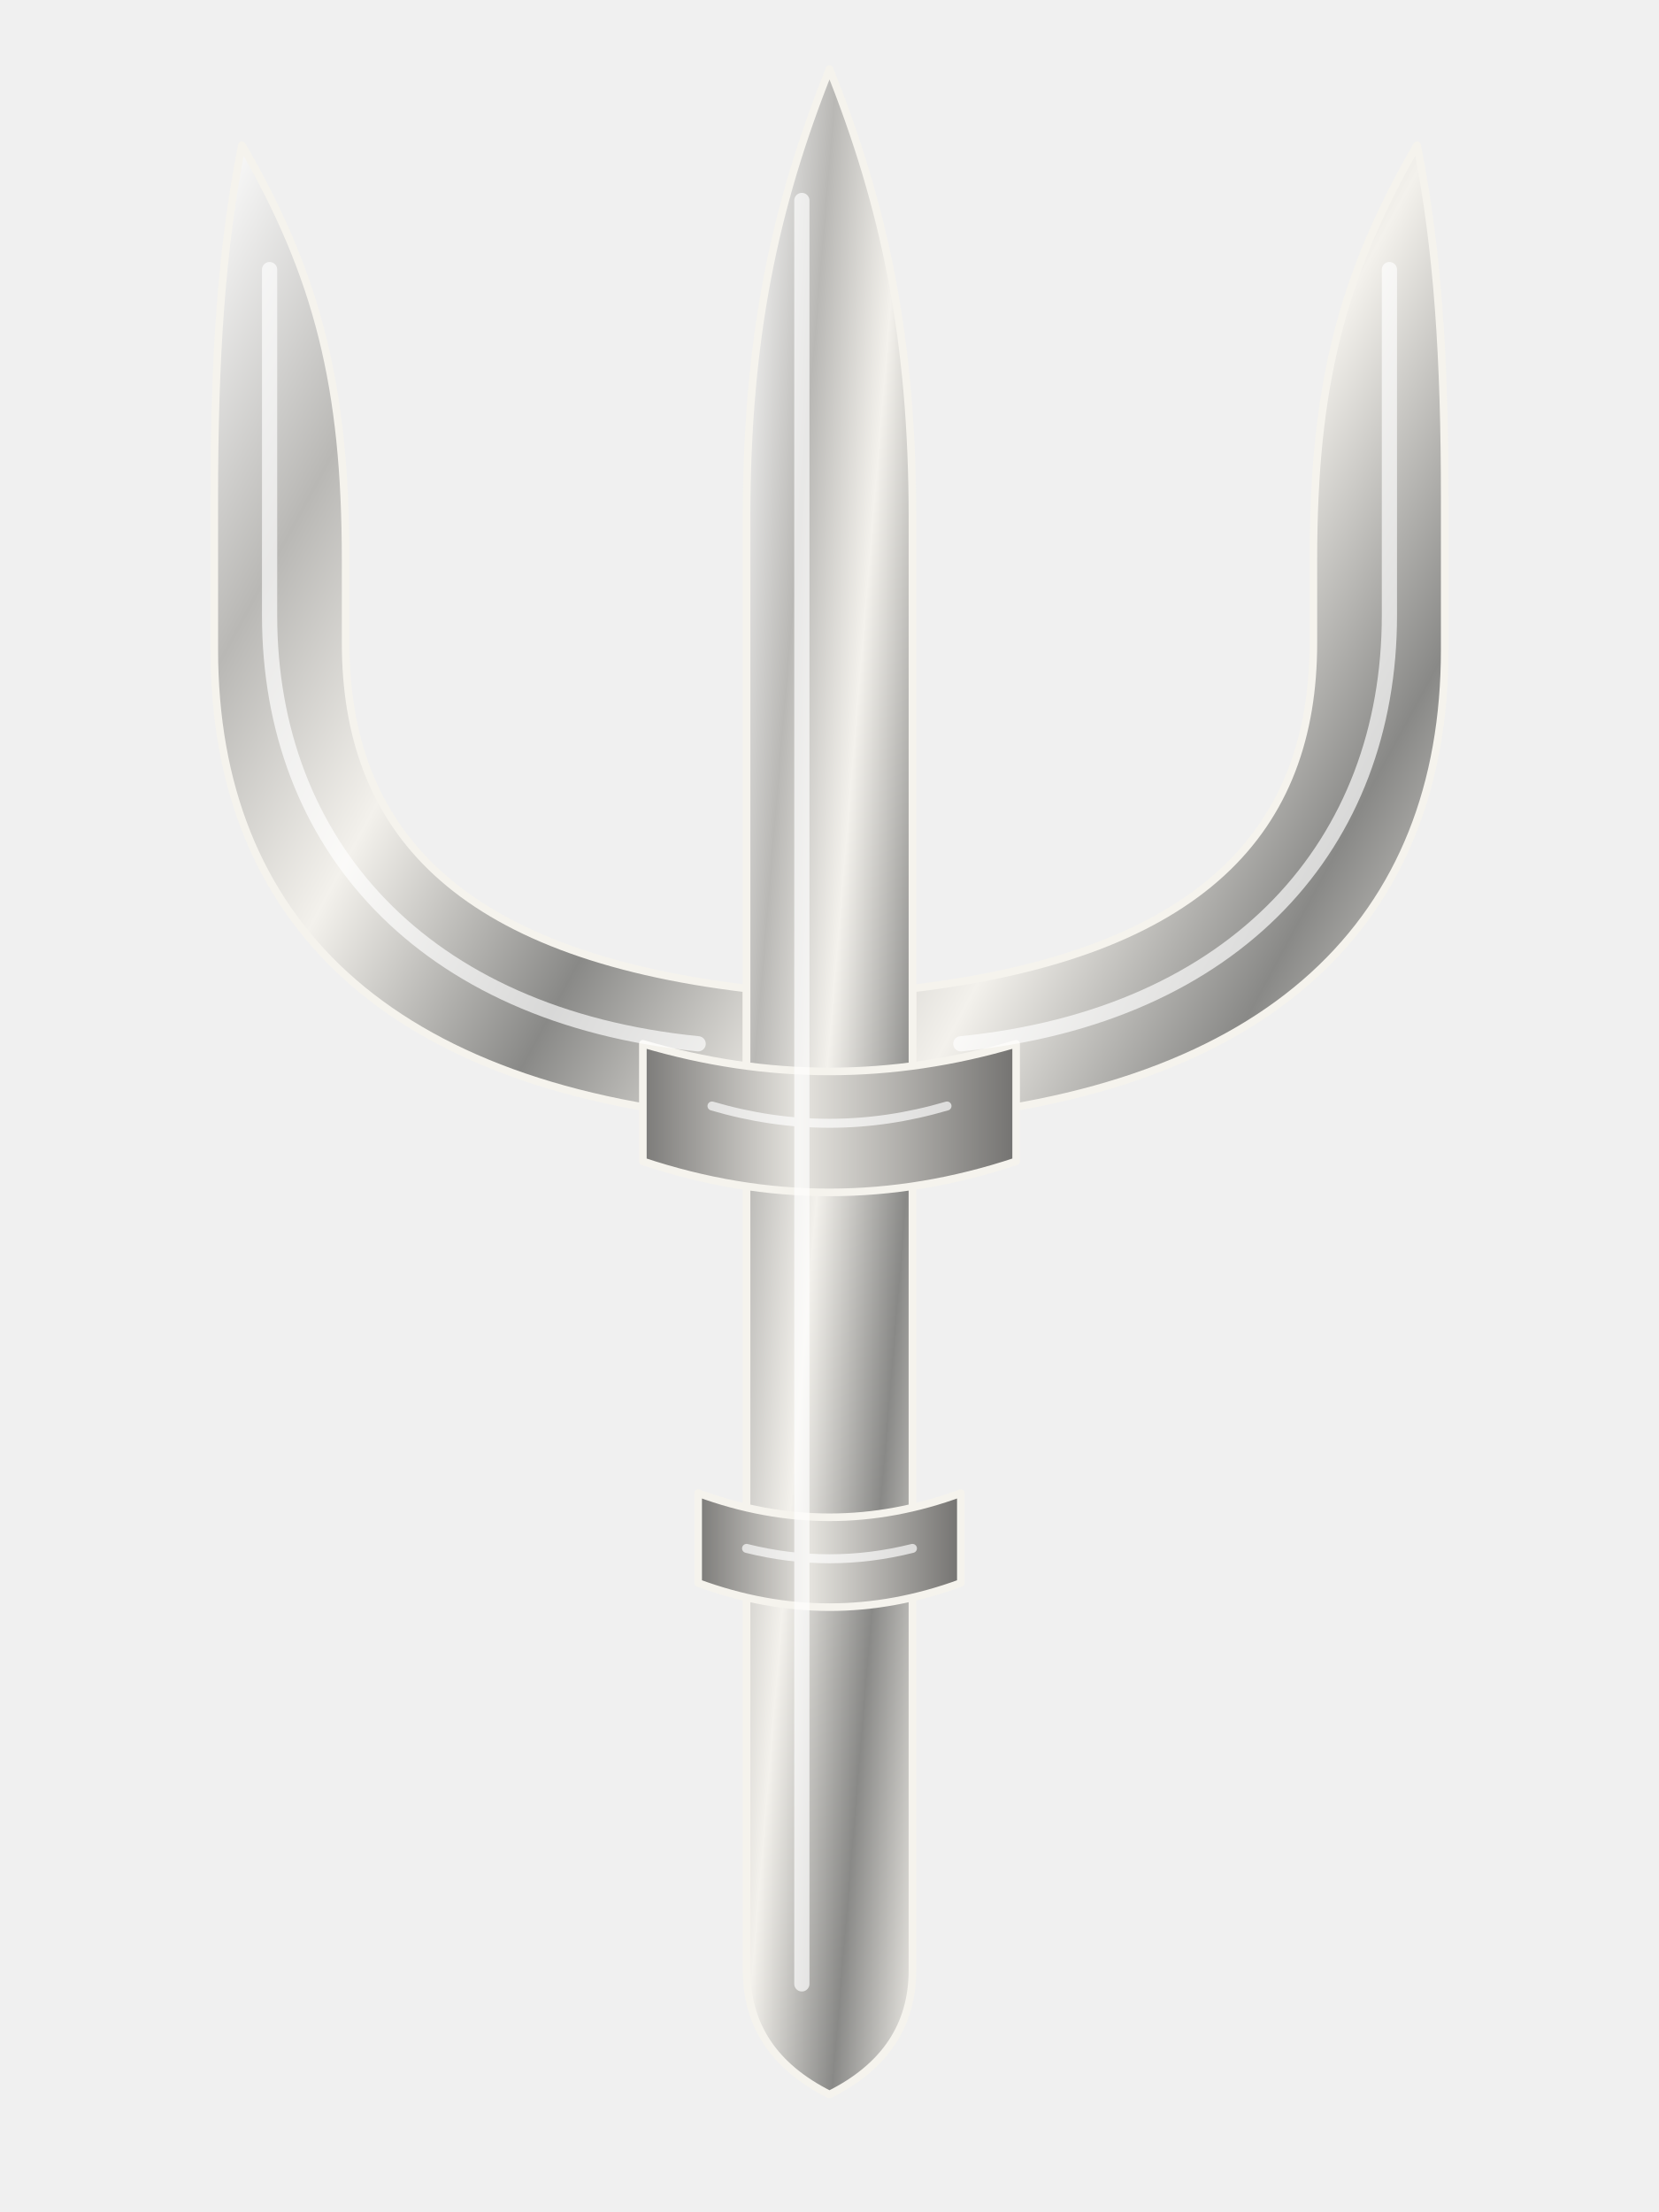
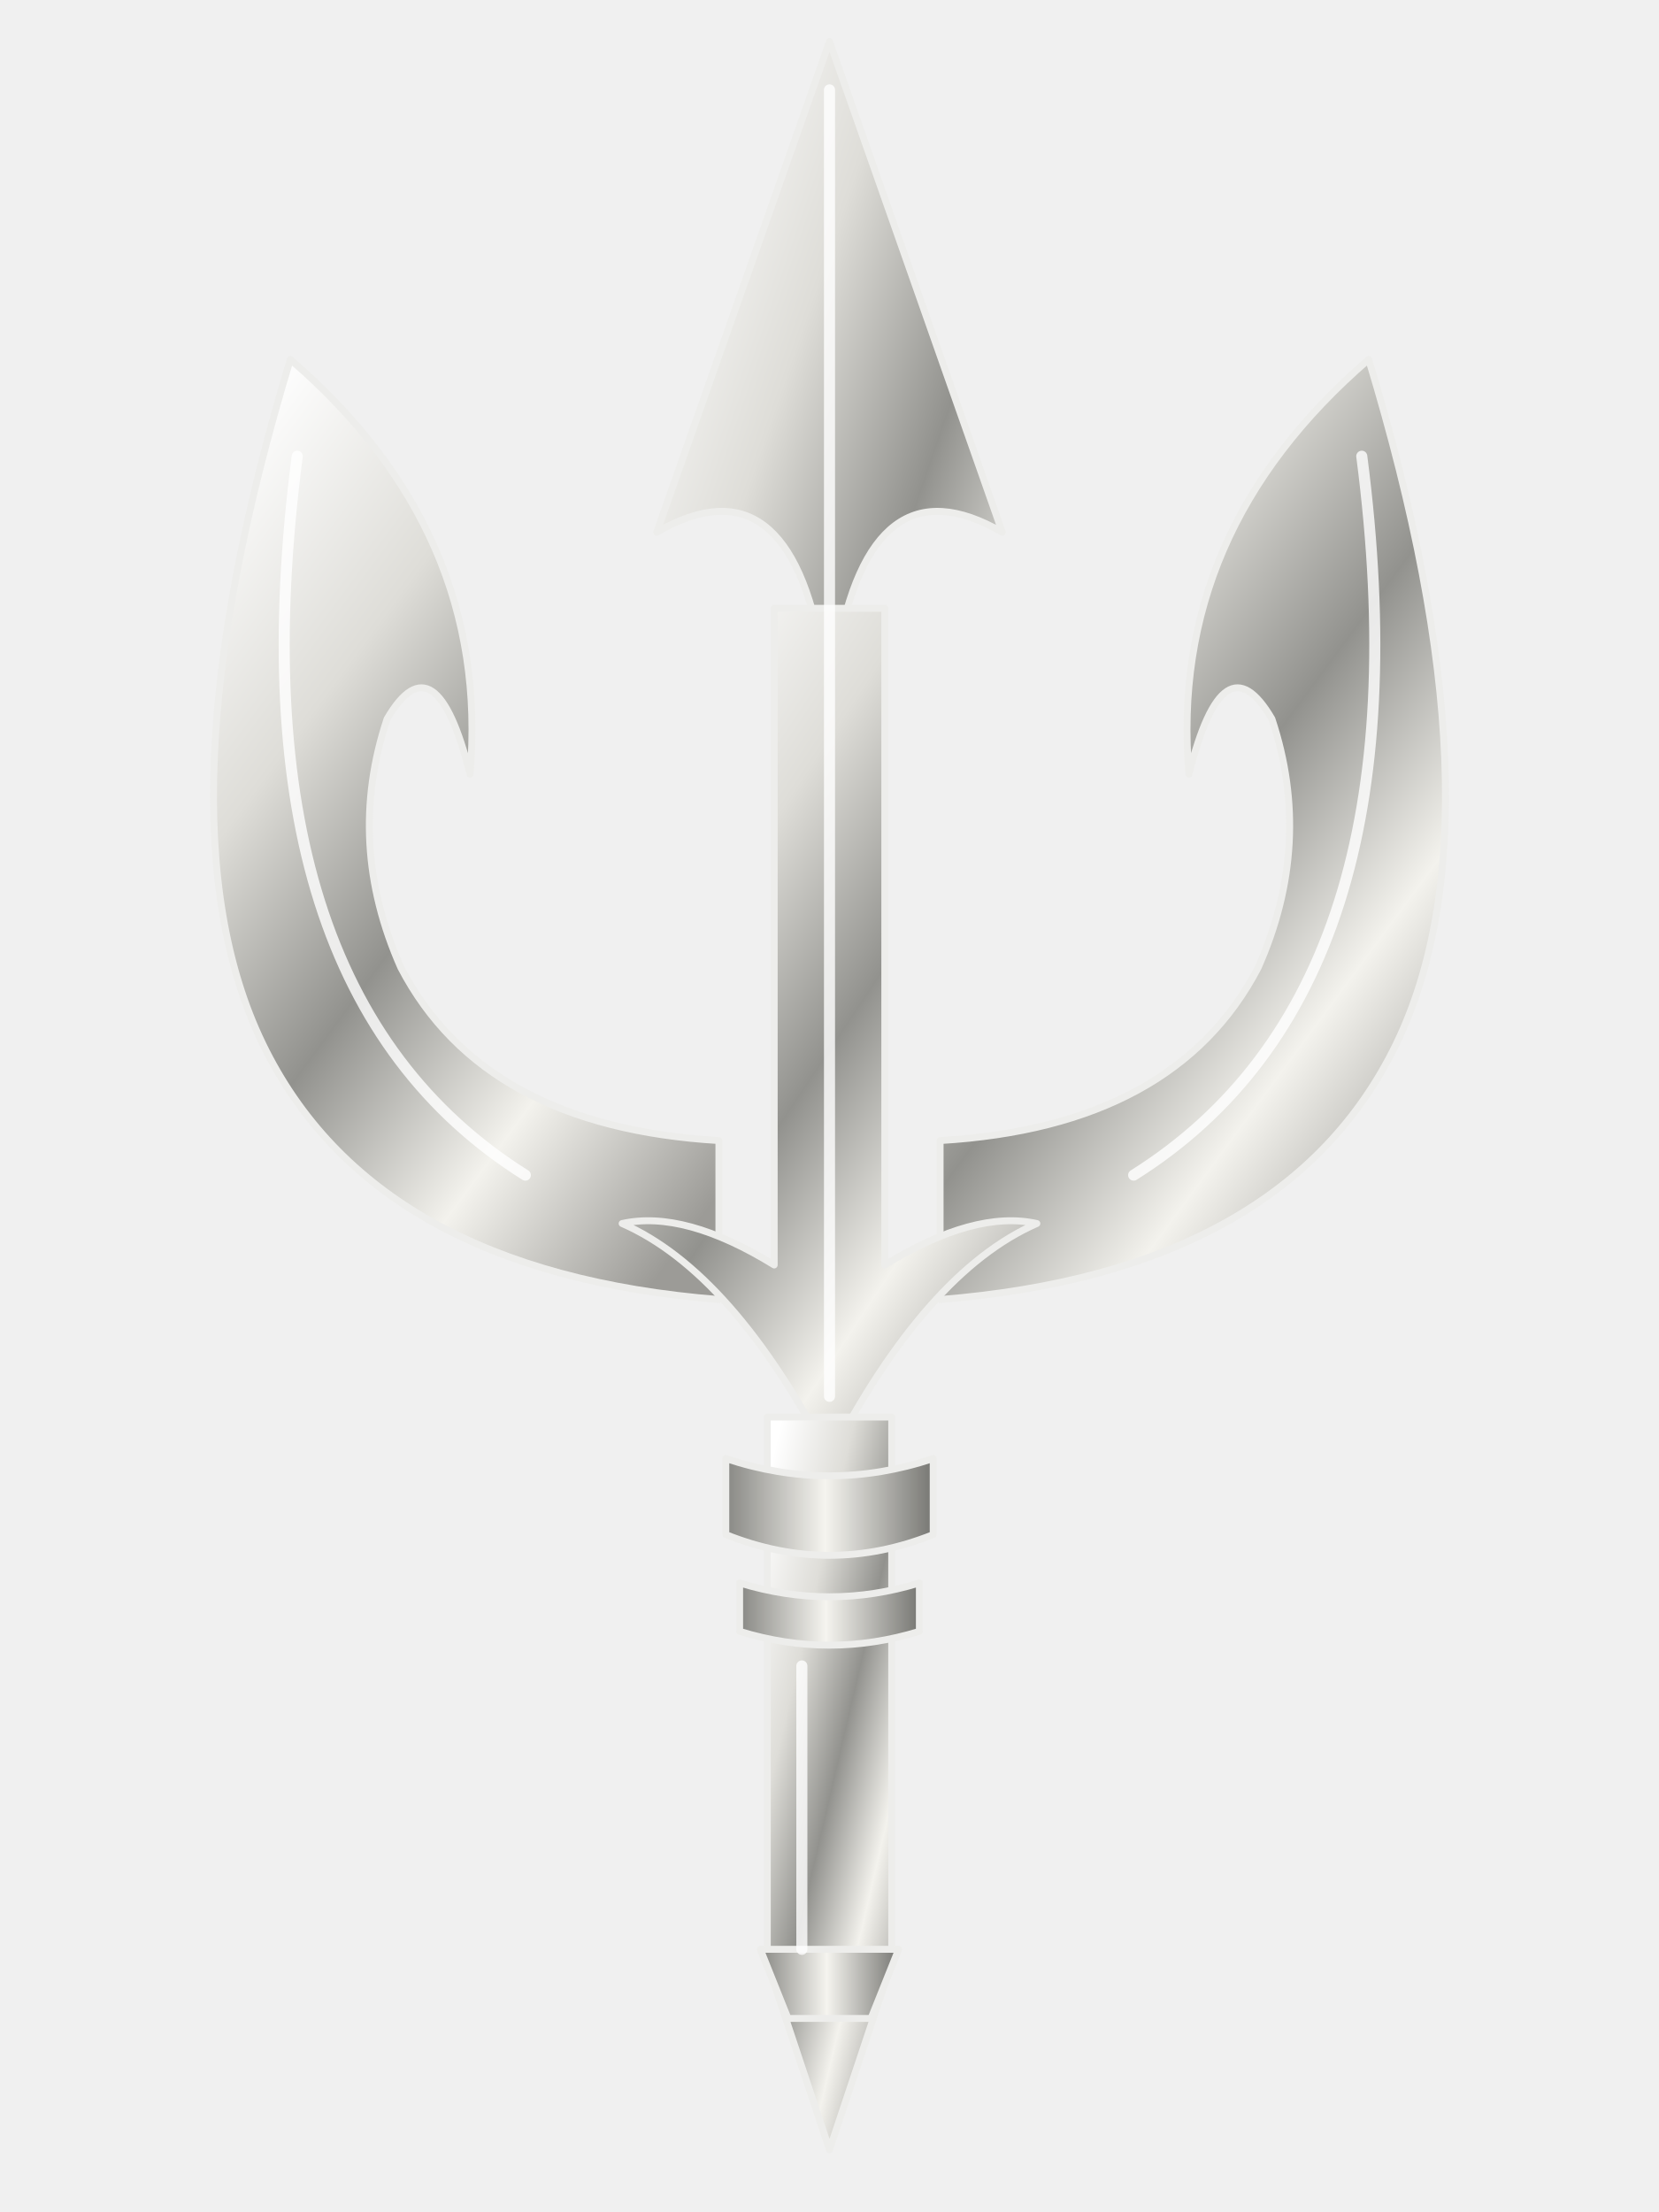
- <svg xmlns="http://www.w3.org/2000/svg" viewBox="0 0 240 320" role="img" aria-labelledby="title description">
+ <svg xmlns="http://www.w3.org/2000/svg" viewBox="0 0 240 320" role="img" aria-labelledby="title desc">
  <defs>
-     <linearGradient id="steel" x1="0" y1="0" x2="1" y2="1">
-       <stop stop-color="#ffffff" />
-       <stop offset=".27" stop-color="#b9b8b5" />
-       <stop offset=".49" stop-color="#f3f1ec" />
-       <stop offset=".76" stop-color="#898987" />
-       <stop offset="1" stop-color="#eceae5" />
+     <linearGradient id="metal" x1=".12" y1="0" x2=".85" y2="1">
+       <stop stop-color="#fff" />
+       <stop offset=".28" stop-color="#deddd8" />
+       <stop offset=".52" stop-color="#92928e" />
+       <stop offset=".76" stop-color="#f3f2ed" />
+       <stop offset="1" stop-color="#9c9b97" />
    </linearGradient>
-     <linearGradient id="grip" x1="0" y1="0" x2="1" y2="0">
-       <stop stop-color="#7b7a78" />
-       <stop offset=".42" stop-color="#e6e4df" />
-       <stop offset="1" stop-color="#737270" />
+     <linearGradient id="edge" x1="0" y1="0" x2="1" y2="0">
+       <stop stop-color="#888884" />
+       <stop offset=".48" stop-color="#f5f4ef" />
+       <stop offset="1" stop-color="#777773" />
    </linearGradient>
  </defs>
-   <g fill="url(#steel)" stroke="#f5f3ed" stroke-width="1.1" stroke-linejoin="round">
-     <path d="M35 21 C46 40 50 56 50 81 L50 93 C50 120 66 138 108 143 L108 162 C56 158 31 133 31 94 L31 72 C31 52 32 36 35 21 Z" />
-     <path d="M205 21 C194 40 190 56 190 81 L190 93 C190 120 174 138 132 143 L132 162 C184 158 209 133 209 94 L209 72 C209 52 208 36 205 21 Z" />
-     <path d="M120 10 C128 30 132 49 132 75 L132 285 Q132 297 120 303 Q108 297 108 285 L108 75 C108 49 112 30 120 10 Z" />
-     <path d="M93 151 Q120 159 147 151 L147 168 Q120 177 93 168 Z" fill="url(#grip)" />
-     <path d="M101 216 Q120 223 139 216 L139 229 Q120 236 101 229 Z" fill="url(#grip)" />
+   <g fill="url(#metal)" stroke="#ededeb" stroke-width="1" stroke-linejoin="round">
+     <path d="M120 6 L145 77 Q126 66 121 95 L121 205 L119 205 L119 95 Q114 66 95 77 Z" />
+     <path d="M42 52 Q71 77 68 112 Q63 92 56 104 Q50 122 58 140 Q70 163 104 165 L104 188 Q54 184 38 151 Q22 118 42 52 Z" />
+     <path d="M198 52 Q169 77 172 112 Q177 92 184 104 Q190 122 182 140 Q170 163 136 165 L136 188 Q186 184 202 151 Q218 118 198 52 Z" />
+     <path d="M112 88 L112 183 Q99 175 90 177 Q106 184 120 211 Q134 184 150 177 Q141 175 128 183 L128 88 Z" />
+     <path d="M111 205 L129 205 L129 284 L120 311 L111 284 Z" />
+     <path d="M105 211 Q120 216 135 211 L135 222 Q120 228 105 222 Z" fill="url(#edge)" />
+     <path d="M107 229 Q120 233 133 229 L133 236 Q120 240 107 236 Z" fill="url(#edge)" />
+     <path d="M110 282 L130 282 L126 292 L114 292 Z" fill="url(#edge)" />
  </g>
-   <g fill="none" stroke="#ffffff" stroke-linecap="round" opacity=".67">
-     <path d="M39 39 V89 C39 122 61 147 101 151 M201 39 V89 C201 122 179 147 139 151 M116 29 V287" stroke-width="2.2" />
-     <path d="M103 160 Q120 165 137 160 M108 224 Q120 227 132 224" stroke-width="1.3" />
+   <g fill="none" stroke="#fff" stroke-linecap="round" opacity=".8">
+     <path d="M120 13 L120 202 M43 66 Q33 143 76 170 M197 66 Q207 143 164 170 M116 241 L116 282" stroke-width="1.6" />
  </g>
</svg>
